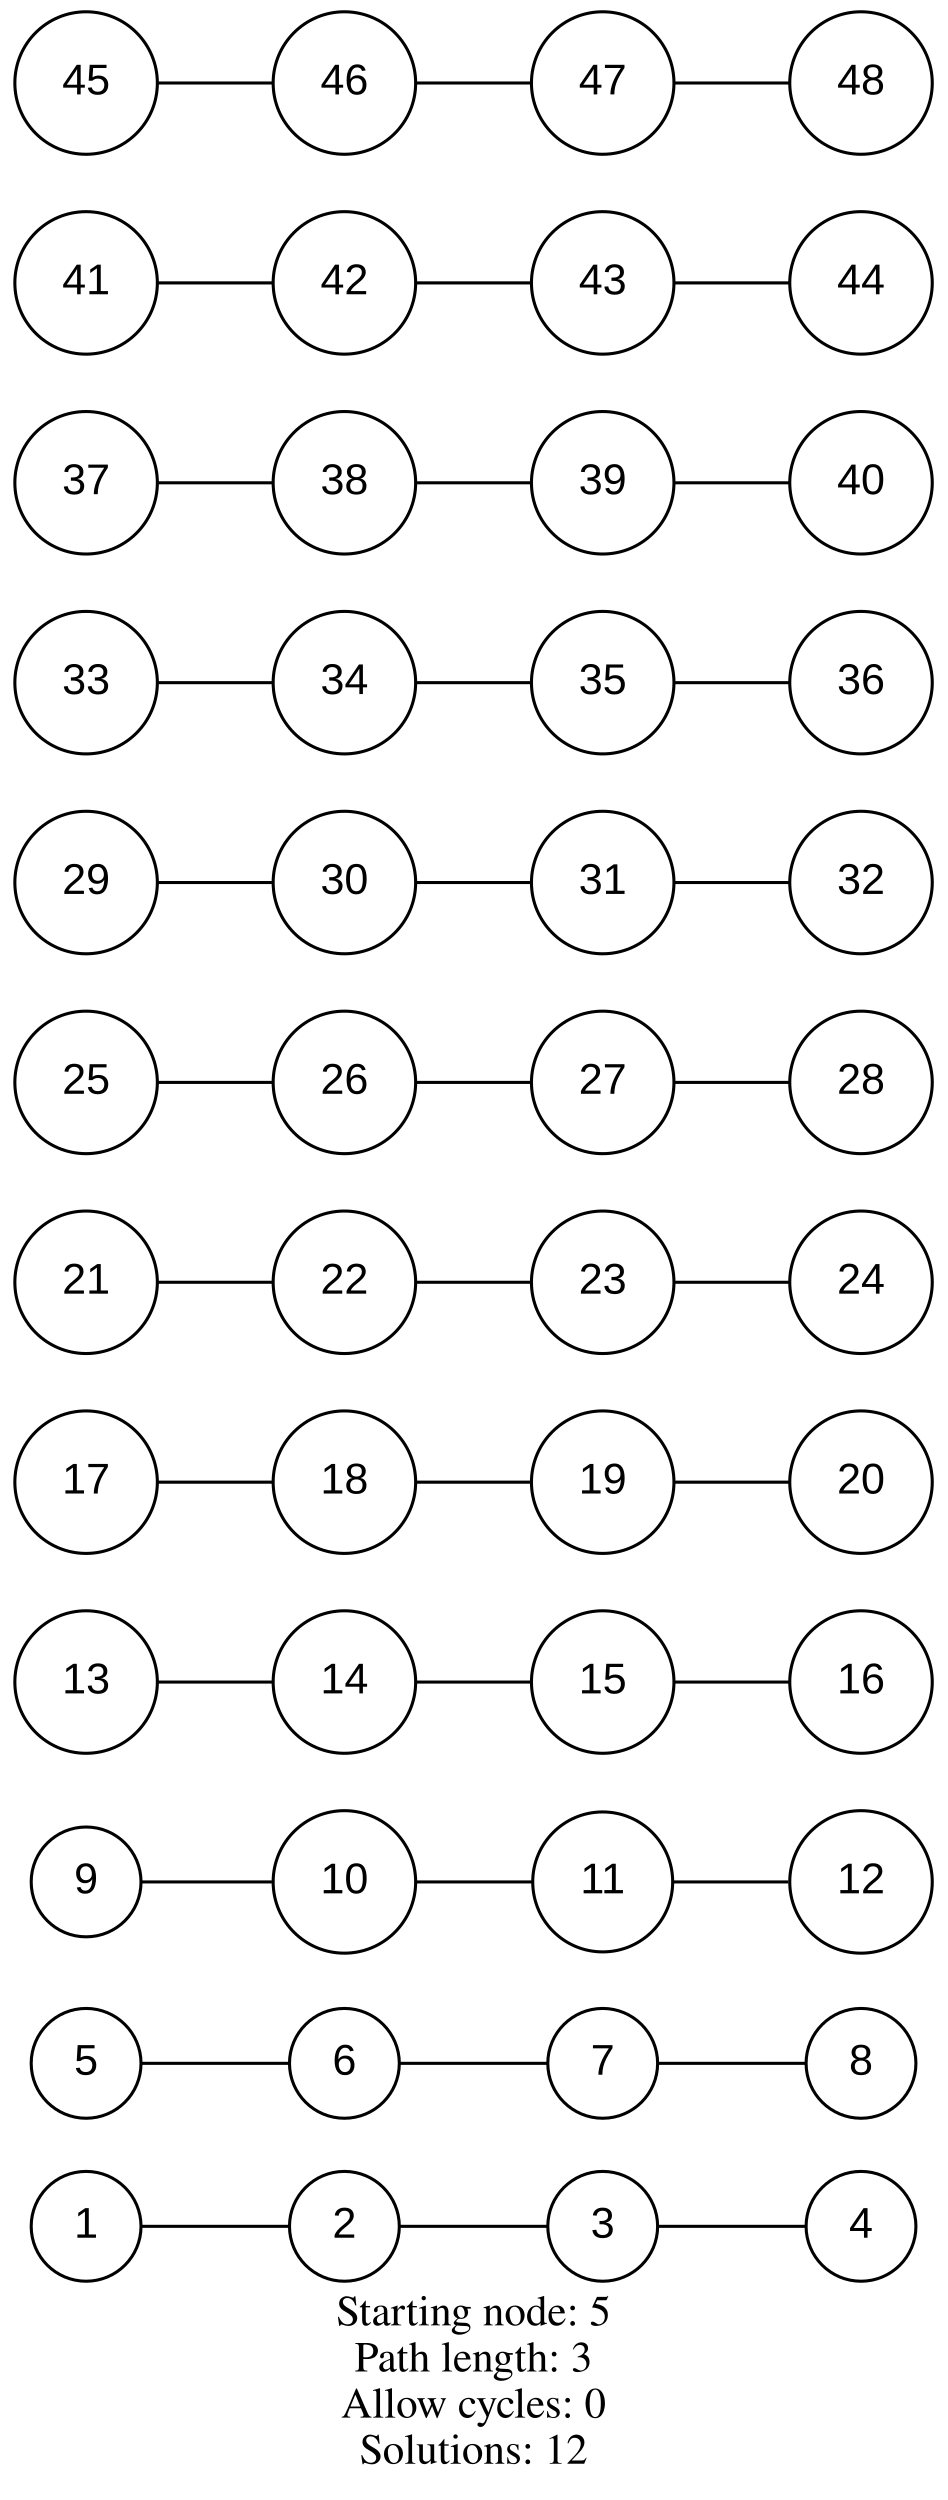
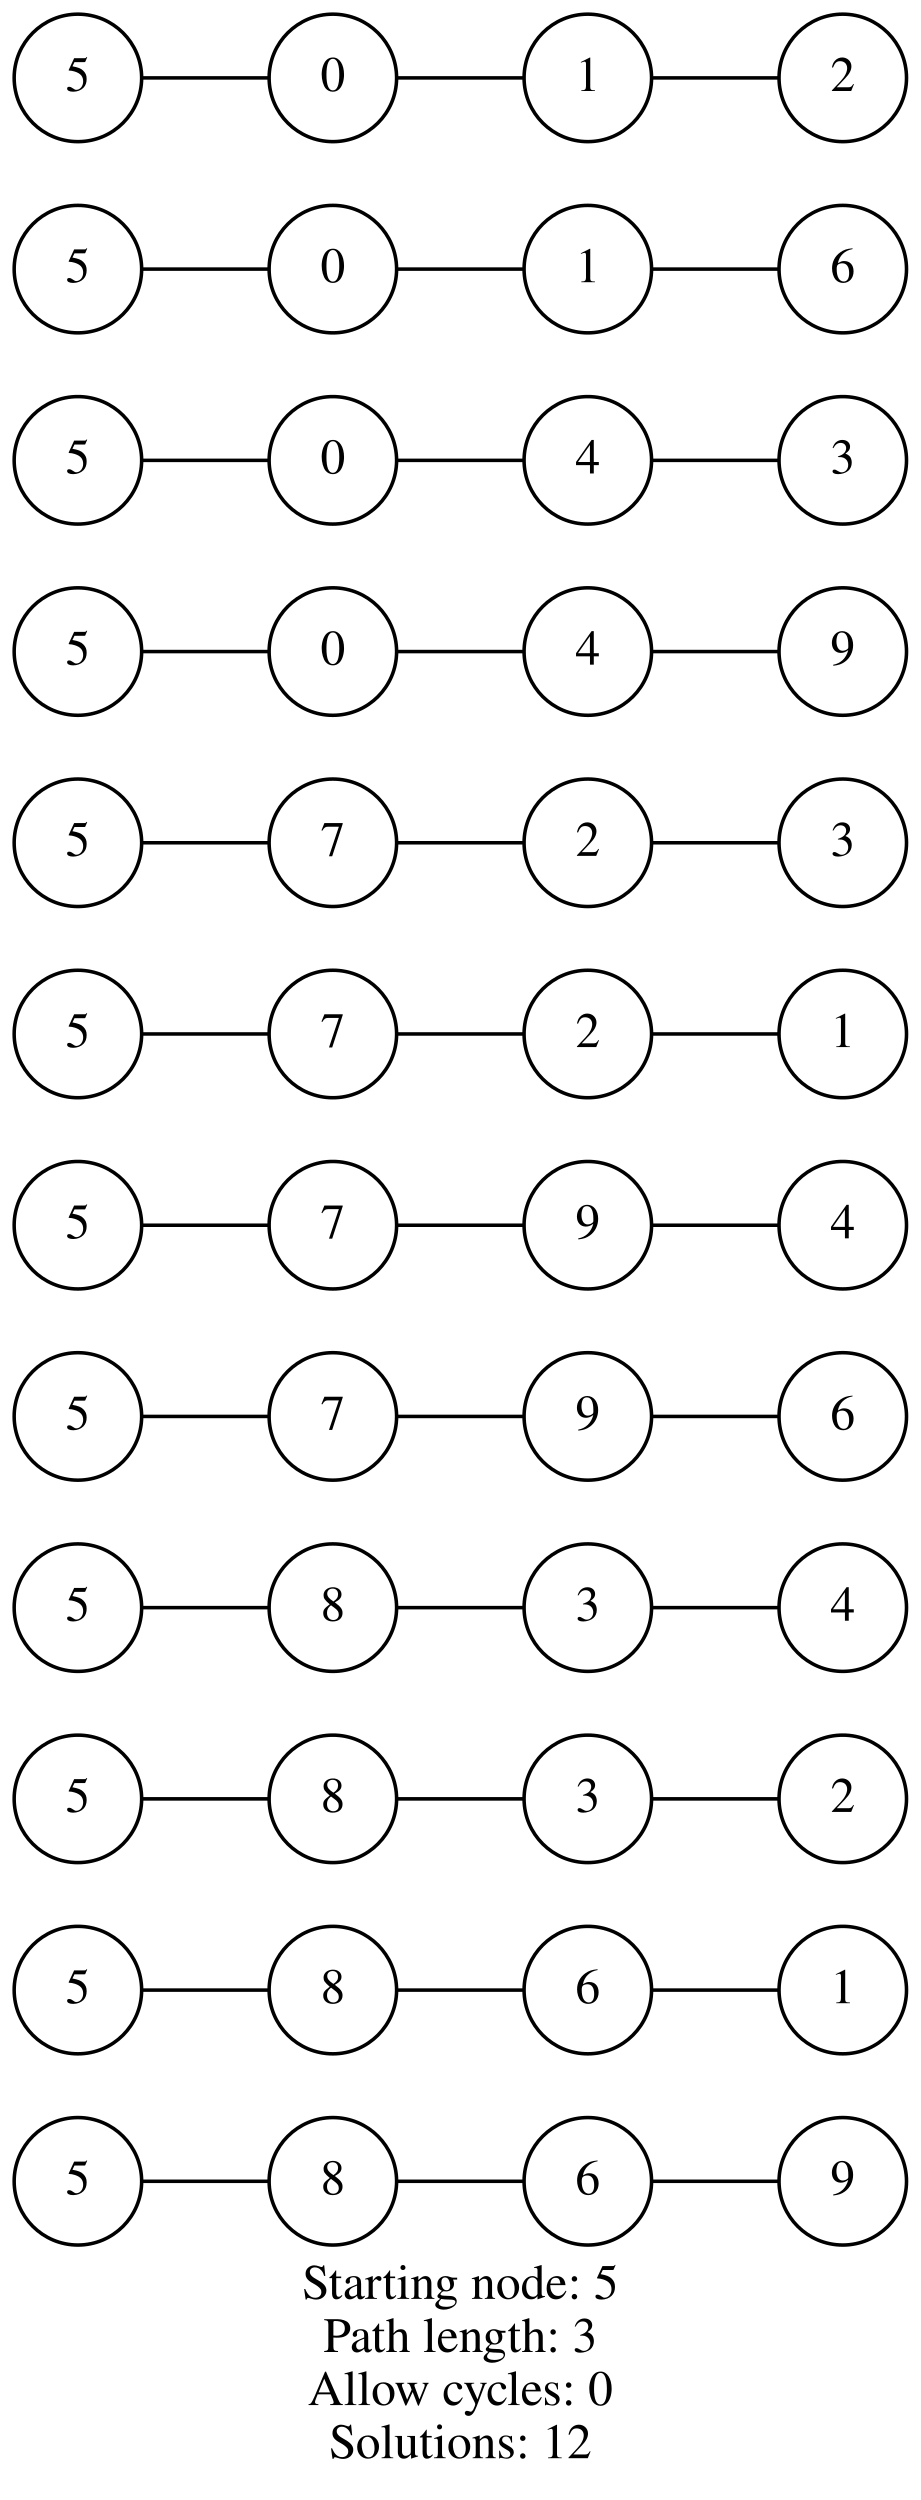
- <svg xmlns="http://www.w3.org/2000/svg" width="308pt" height="813pt" viewBox="0.00 0.00 308.00 813.00">
-   <g id="graph0" class="graph" transform="scale(1 1) rotate(0) translate(4 809)">
-     <polygon fill="white" stroke="white" points="-4,5 -4,-809 305,-809 305,5 -4,5" />
-     <text text-anchor="middle" x="150" y="-52.8" font-family="Times,serif" font-size="14.00">Starting node: 5</text>
-     <text text-anchor="middle" x="150" y="-37.8" font-family="Times,serif" font-size="14.00">Path length: 3</text>
-     <text text-anchor="middle" x="150" y="-22.8" font-family="Times,serif" font-size="14.00">Allow cycles: 0</text>
-     <text text-anchor="middle" x="150" y="-7.8" font-family="Times,serif" font-size="14.00">Solutions: 12</text>
+ <svg xmlns="http://www.w3.org/2000/svg" width="260pt" height="706pt" viewBox="0.00 0.00 260.00 706.00">
+   <g id="graph0" class="graph" transform="scale(1 1) rotate(0) translate(4 702)">
+     <polygon fill="white" stroke="white" points="-4,5 -4,-702 257,-702 257,5 -4,5" />
+     <text text-anchor="middle" x="126" y="-52.8" font-family="Times,serif" font-size="14.00">Starting node: 5</text>
+     <text text-anchor="middle" x="126" y="-37.8" font-family="Times,serif" font-size="14.00">Path length: 3</text>
+     <text text-anchor="middle" x="126" y="-22.8" font-family="Times,serif" font-size="14.00">Allow cycles: 0</text>
+     <text text-anchor="middle" x="126" y="-7.8" font-family="Times,serif" font-size="14.00">Solutions: 12</text>
    <g id="node1" class="node">
-       <ellipse fill="none" stroke="black" cx="24" cy="-85" rx="17.857" ry="17.857" />
-       <text text-anchor="middle" x="24" y="-81.3" font-family="Arial" font-size="14.00">1</text>
+       <ellipse fill="none" stroke="black" cx="18" cy="-86" rx="18" ry="18" />
+       <text text-anchor="middle" x="18" y="-82.3" font-family="Times,serif" font-size="14.00">5</text>
    </g>
    <g id="node2" class="node">
-       <ellipse fill="none" stroke="black" cx="108" cy="-85" rx="17.857" ry="17.857" />
-       <text text-anchor="middle" x="108" y="-81.3" font-family="Arial" font-size="14.00">2</text>
+       <ellipse fill="none" stroke="black" cx="90" cy="-86" rx="18" ry="18" />
+       <text text-anchor="middle" x="90" y="-82.3" font-family="Times,serif" font-size="14.00">8</text>
    </g>
    <g id="edge1" class="edge">
-       <path fill="none" stroke="black" d="M41.99,-85C56.157,-85 76.23,-85 90.312,-85" />
+       <path fill="none" stroke="black" d="M36.303,-86C47.154,-86 61.083,-86 71.896,-86" />
    </g>
    <g id="node3" class="node">
-       <ellipse fill="none" stroke="black" cx="192" cy="-85" rx="17.857" ry="17.857" />
-       <text text-anchor="middle" x="192" y="-81.3" font-family="Arial" font-size="14.00">3</text>
+       <ellipse fill="none" stroke="black" cx="162" cy="-86" rx="18" ry="18" />
+       <text text-anchor="middle" x="162" y="-82.3" font-family="Times,serif" font-size="14.00">6</text>
    </g>
    <g id="edge2" class="edge">
-       <path fill="none" stroke="black" d="M125.99,-85C140.158,-85 160.23,-85 174.312,-85" />
+       <path fill="none" stroke="black" d="M108.303,-86C119.154,-86 133.083,-86 143.896,-86" />
    </g>
    <g id="node4" class="node">
-       <ellipse fill="none" stroke="black" cx="276" cy="-85" rx="17.857" ry="17.857" />
-       <text text-anchor="middle" x="276" y="-81.3" font-family="Arial" font-size="14.00">4</text>
+       <ellipse fill="none" stroke="black" cx="234" cy="-86" rx="18" ry="18" />
+       <text text-anchor="middle" x="234" y="-82.3" font-family="Times,serif" font-size="14.00">9</text>
    </g>
    <g id="edge3" class="edge">
-       <path fill="none" stroke="black" d="M209.99,-85C224.158,-85 244.23,-85 258.312,-85" />
+       <path fill="none" stroke="black" d="M180.303,-86C191.154,-86 205.083,-86 215.896,-86" />
    </g>
    <g id="node5" class="node">
-       <ellipse fill="none" stroke="black" cx="24" cy="-138" rx="17.857" ry="17.857" />
-       <text text-anchor="middle" x="24" y="-134.3" font-family="Arial" font-size="14.00">5</text>
+       <ellipse fill="none" stroke="black" cx="18" cy="-140" rx="18" ry="18" />
+       <text text-anchor="middle" x="18" y="-136.3" font-family="Times,serif" font-size="14.00">5</text>
    </g>
    <g id="node6" class="node">
-       <ellipse fill="none" stroke="black" cx="108" cy="-138" rx="17.857" ry="17.857" />
-       <text text-anchor="middle" x="108" y="-134.3" font-family="Arial" font-size="14.00">6</text>
+       <ellipse fill="none" stroke="black" cx="90" cy="-140" rx="18" ry="18" />
+       <text text-anchor="middle" x="90" y="-136.3" font-family="Times,serif" font-size="14.00">8</text>
    </g>
    <g id="edge4" class="edge">
-       <path fill="none" stroke="black" d="M41.99,-138C56.157,-138 76.23,-138 90.312,-138" />
+       <path fill="none" stroke="black" d="M36.303,-140C47.154,-140 61.083,-140 71.896,-140" />
    </g>
    <g id="node7" class="node">
-       <ellipse fill="none" stroke="black" cx="192" cy="-138" rx="17.857" ry="17.857" />
-       <text text-anchor="middle" x="192" y="-134.3" font-family="Arial" font-size="14.00">7</text>
+       <ellipse fill="none" stroke="black" cx="162" cy="-140" rx="18" ry="18" />
+       <text text-anchor="middle" x="162" y="-136.3" font-family="Times,serif" font-size="14.00">6</text>
    </g>
    <g id="edge5" class="edge">
-       <path fill="none" stroke="black" d="M125.99,-138C140.158,-138 160.23,-138 174.312,-138" />
+       <path fill="none" stroke="black" d="M108.303,-140C119.154,-140 133.083,-140 143.896,-140" />
    </g>
    <g id="node8" class="node">
-       <ellipse fill="none" stroke="black" cx="276" cy="-138" rx="17.857" ry="17.857" />
-       <text text-anchor="middle" x="276" y="-134.3" font-family="Arial" font-size="14.00">8</text>
+       <ellipse fill="none" stroke="black" cx="234" cy="-140" rx="18" ry="18" />
+       <text text-anchor="middle" x="234" y="-136.3" font-family="Times,serif" font-size="14.00">1</text>
    </g>
    <g id="edge6" class="edge">
-       <path fill="none" stroke="black" d="M209.99,-138C224.158,-138 244.23,-138 258.312,-138" />
+       <path fill="none" stroke="black" d="M180.303,-140C191.154,-140 205.083,-140 215.896,-140" />
    </g>
    <g id="node9" class="node">
-       <ellipse fill="none" stroke="black" cx="24" cy="-197" rx="17.857" ry="17.857" />
-       <text text-anchor="middle" x="24" y="-193.3" font-family="Arial" font-size="14.00">9</text>
+       <ellipse fill="none" stroke="black" cx="18" cy="-194" rx="18" ry="18" />
+       <text text-anchor="middle" x="18" y="-190.3" font-family="Times,serif" font-size="14.00">5</text>
    </g>
    <g id="node10" class="node">
-       <ellipse fill="none" stroke="black" cx="108" cy="-197" rx="23.17" ry="23.17" />
-       <text text-anchor="middle" x="108" y="-193.3" font-family="Arial" font-size="14.00">10</text>
+       <ellipse fill="none" stroke="black" cx="90" cy="-194" rx="18" ry="18" />
+       <text text-anchor="middle" x="90" y="-190.3" font-family="Times,serif" font-size="14.00">8</text>
    </g>
    <g id="edge7" class="edge">
-       <path fill="none" stroke="black" d="M41.99,-197C54.281,-197 71.016,-197 84.429,-197" />
+       <path fill="none" stroke="black" d="M36.303,-194C47.154,-194 61.083,-194 71.896,-194" />
    </g>
    <g id="node11" class="node">
-       <ellipse fill="none" stroke="black" cx="192" cy="-197" rx="22.756" ry="22.756" />
-       <text text-anchor="middle" x="192" y="-193.3" font-family="Arial" font-size="14.00">11</text>
+       <ellipse fill="none" stroke="black" cx="162" cy="-194" rx="18" ry="18" />
+       <text text-anchor="middle" x="162" y="-190.3" font-family="Times,serif" font-size="14.00">3</text>
    </g>
    <g id="edge8" class="edge">
-       <path fill="none" stroke="black" d="M131.407,-197C143.167,-197 157.516,-197 169.187,-197" />
+       <path fill="none" stroke="black" d="M108.303,-194C119.154,-194 133.083,-194 143.896,-194" />
    </g>
    <g id="node12" class="node">
-       <ellipse fill="none" stroke="black" cx="276" cy="-197" rx="23.17" ry="23.17" />
-       <text text-anchor="middle" x="276" y="-193.3" font-family="Arial" font-size="14.00">12</text>
+       <ellipse fill="none" stroke="black" cx="234" cy="-194" rx="18" ry="18" />
+       <text text-anchor="middle" x="234" y="-190.3" font-family="Times,serif" font-size="14.00">2</text>
    </g>
    <g id="edge9" class="edge">
-       <path fill="none" stroke="black" d="M214.974,-197C226.55,-197 240.725,-197 252.393,-197" />
+       <path fill="none" stroke="black" d="M180.303,-194C191.154,-194 205.083,-194 215.896,-194" />
    </g>
    <g id="node13" class="node">
-       <ellipse fill="none" stroke="black" cx="24" cy="-262" rx="23.17" ry="23.17" />
-       <text text-anchor="middle" x="24" y="-258.3" font-family="Arial" font-size="14.00">13</text>
+       <ellipse fill="none" stroke="black" cx="18" cy="-248" rx="18" ry="18" />
+       <text text-anchor="middle" x="18" y="-244.3" font-family="Times,serif" font-size="14.00">5</text>
    </g>
    <g id="node14" class="node">
-       <ellipse fill="none" stroke="black" cx="108" cy="-262" rx="23.17" ry="23.17" />
-       <text text-anchor="middle" x="108" y="-258.3" font-family="Arial" font-size="14.00">14</text>
+       <ellipse fill="none" stroke="black" cx="90" cy="-248" rx="18" ry="18" />
+       <text text-anchor="middle" x="90" y="-244.3" font-family="Times,serif" font-size="14.00">8</text>
    </g>
    <g id="edge10" class="edge">
-       <path fill="none" stroke="black" d="M47.407,-262C58.977,-262 73.054,-262 84.62,-262" />
+       <path fill="none" stroke="black" d="M36.303,-248C47.154,-248 61.083,-248 71.896,-248" />
    </g>
    <g id="node15" class="node">
-       <ellipse fill="none" stroke="black" cx="192" cy="-262" rx="23.17" ry="23.17" />
-       <text text-anchor="middle" x="192" y="-258.3" font-family="Arial" font-size="14.00">15</text>
+       <ellipse fill="none" stroke="black" cx="162" cy="-248" rx="18" ry="18" />
+       <text text-anchor="middle" x="162" y="-244.3" font-family="Times,serif" font-size="14.00">3</text>
    </g>
    <g id="edge11" class="edge">
-       <path fill="none" stroke="black" d="M131.407,-262C142.977,-262 157.054,-262 168.62,-262" />
+       <path fill="none" stroke="black" d="M108.303,-248C119.154,-248 133.083,-248 143.896,-248" />
    </g>
    <g id="node16" class="node">
-       <ellipse fill="none" stroke="black" cx="276" cy="-262" rx="23.17" ry="23.17" />
-       <text text-anchor="middle" x="276" y="-258.3" font-family="Arial" font-size="14.00">16</text>
+       <ellipse fill="none" stroke="black" cx="234" cy="-248" rx="18" ry="18" />
+       <text text-anchor="middle" x="234" y="-244.3" font-family="Times,serif" font-size="14.00">4</text>
    </g>
    <g id="edge12" class="edge">
-       <path fill="none" stroke="black" d="M215.407,-262C226.977,-262 241.054,-262 252.62,-262" />
+       <path fill="none" stroke="black" d="M180.303,-248C191.154,-248 205.083,-248 215.896,-248" />
    </g>
    <g id="node17" class="node">
-       <ellipse fill="none" stroke="black" cx="24" cy="-327" rx="23.17" ry="23.17" />
-       <text text-anchor="middle" x="24" y="-323.3" font-family="Arial" font-size="14.00">17</text>
+       <ellipse fill="none" stroke="black" cx="18" cy="-302" rx="18" ry="18" />
+       <text text-anchor="middle" x="18" y="-298.3" font-family="Times,serif" font-size="14.00">5</text>
    </g>
    <g id="node18" class="node">
-       <ellipse fill="none" stroke="black" cx="108" cy="-327" rx="23.17" ry="23.17" />
-       <text text-anchor="middle" x="108" y="-323.3" font-family="Arial" font-size="14.00">18</text>
+       <ellipse fill="none" stroke="black" cx="90" cy="-302" rx="18" ry="18" />
+       <text text-anchor="middle" x="90" y="-298.3" font-family="Times,serif" font-size="14.00">7</text>
    </g>
    <g id="edge13" class="edge">
-       <path fill="none" stroke="black" d="M47.407,-327C58.977,-327 73.054,-327 84.62,-327" />
+       <path fill="none" stroke="black" d="M36.303,-302C47.154,-302 61.083,-302 71.896,-302" />
    </g>
    <g id="node19" class="node">
-       <ellipse fill="none" stroke="black" cx="192" cy="-327" rx="23.17" ry="23.17" />
-       <text text-anchor="middle" x="192" y="-323.3" font-family="Arial" font-size="14.00">19</text>
+       <ellipse fill="none" stroke="black" cx="162" cy="-302" rx="18" ry="18" />
+       <text text-anchor="middle" x="162" y="-298.3" font-family="Times,serif" font-size="14.00">9</text>
    </g>
    <g id="edge14" class="edge">
-       <path fill="none" stroke="black" d="M131.407,-327C142.977,-327 157.054,-327 168.62,-327" />
+       <path fill="none" stroke="black" d="M108.303,-302C119.154,-302 133.083,-302 143.896,-302" />
    </g>
    <g id="node20" class="node">
-       <ellipse fill="none" stroke="black" cx="276" cy="-327" rx="23.17" ry="23.17" />
-       <text text-anchor="middle" x="276" y="-323.3" font-family="Arial" font-size="14.00">20</text>
+       <ellipse fill="none" stroke="black" cx="234" cy="-302" rx="18" ry="18" />
+       <text text-anchor="middle" x="234" y="-298.3" font-family="Times,serif" font-size="14.00">6</text>
    </g>
    <g id="edge15" class="edge">
-       <path fill="none" stroke="black" d="M215.407,-327C226.977,-327 241.054,-327 252.62,-327" />
+       <path fill="none" stroke="black" d="M180.303,-302C191.154,-302 205.083,-302 215.896,-302" />
    </g>
    <g id="node21" class="node">
-       <ellipse fill="none" stroke="black" cx="24" cy="-392" rx="23.17" ry="23.17" />
-       <text text-anchor="middle" x="24" y="-388.3" font-family="Arial" font-size="14.00">21</text>
+       <ellipse fill="none" stroke="black" cx="18" cy="-356" rx="18" ry="18" />
+       <text text-anchor="middle" x="18" y="-352.3" font-family="Times,serif" font-size="14.00">5</text>
    </g>
    <g id="node22" class="node">
-       <ellipse fill="none" stroke="black" cx="108" cy="-392" rx="23.17" ry="23.17" />
-       <text text-anchor="middle" x="108" y="-388.3" font-family="Arial" font-size="14.00">22</text>
+       <ellipse fill="none" stroke="black" cx="90" cy="-356" rx="18" ry="18" />
+       <text text-anchor="middle" x="90" y="-352.3" font-family="Times,serif" font-size="14.00">7</text>
    </g>
    <g id="edge16" class="edge">
-       <path fill="none" stroke="black" d="M47.407,-392C58.977,-392 73.054,-392 84.62,-392" />
+       <path fill="none" stroke="black" d="M36.303,-356C47.154,-356 61.083,-356 71.896,-356" />
    </g>
    <g id="node23" class="node">
-       <ellipse fill="none" stroke="black" cx="192" cy="-392" rx="23.17" ry="23.17" />
-       <text text-anchor="middle" x="192" y="-388.3" font-family="Arial" font-size="14.00">23</text>
+       <ellipse fill="none" stroke="black" cx="162" cy="-356" rx="18" ry="18" />
+       <text text-anchor="middle" x="162" y="-352.3" font-family="Times,serif" font-size="14.00">9</text>
    </g>
    <g id="edge17" class="edge">
-       <path fill="none" stroke="black" d="M131.407,-392C142.977,-392 157.054,-392 168.62,-392" />
+       <path fill="none" stroke="black" d="M108.303,-356C119.154,-356 133.083,-356 143.896,-356" />
    </g>
    <g id="node24" class="node">
-       <ellipse fill="none" stroke="black" cx="276" cy="-392" rx="23.17" ry="23.17" />
-       <text text-anchor="middle" x="276" y="-388.3" font-family="Arial" font-size="14.00">24</text>
+       <ellipse fill="none" stroke="black" cx="234" cy="-356" rx="18" ry="18" />
+       <text text-anchor="middle" x="234" y="-352.3" font-family="Times,serif" font-size="14.00">4</text>
    </g>
    <g id="edge18" class="edge">
-       <path fill="none" stroke="black" d="M215.407,-392C226.977,-392 241.054,-392 252.62,-392" />
+       <path fill="none" stroke="black" d="M180.303,-356C191.154,-356 205.083,-356 215.896,-356" />
    </g>
    <g id="node25" class="node">
-       <ellipse fill="none" stroke="black" cx="24" cy="-457" rx="23.17" ry="23.17" />
-       <text text-anchor="middle" x="24" y="-453.3" font-family="Arial" font-size="14.00">25</text>
+       <ellipse fill="none" stroke="black" cx="18" cy="-410" rx="18" ry="18" />
+       <text text-anchor="middle" x="18" y="-406.3" font-family="Times,serif" font-size="14.00">5</text>
    </g>
    <g id="node26" class="node">
-       <ellipse fill="none" stroke="black" cx="108" cy="-457" rx="23.17" ry="23.17" />
-       <text text-anchor="middle" x="108" y="-453.3" font-family="Arial" font-size="14.00">26</text>
+       <ellipse fill="none" stroke="black" cx="90" cy="-410" rx="18" ry="18" />
+       <text text-anchor="middle" x="90" y="-406.3" font-family="Times,serif" font-size="14.00">7</text>
    </g>
    <g id="edge19" class="edge">
-       <path fill="none" stroke="black" d="M47.407,-457C58.977,-457 73.054,-457 84.62,-457" />
+       <path fill="none" stroke="black" d="M36.303,-410C47.154,-410 61.083,-410 71.896,-410" />
    </g>
    <g id="node27" class="node">
-       <ellipse fill="none" stroke="black" cx="192" cy="-457" rx="23.17" ry="23.17" />
-       <text text-anchor="middle" x="192" y="-453.3" font-family="Arial" font-size="14.00">27</text>
+       <ellipse fill="none" stroke="black" cx="162" cy="-410" rx="18" ry="18" />
+       <text text-anchor="middle" x="162" y="-406.3" font-family="Times,serif" font-size="14.00">2</text>
    </g>
    <g id="edge20" class="edge">
-       <path fill="none" stroke="black" d="M131.407,-457C142.977,-457 157.054,-457 168.62,-457" />
+       <path fill="none" stroke="black" d="M108.303,-410C119.154,-410 133.083,-410 143.896,-410" />
    </g>
    <g id="node28" class="node">
-       <ellipse fill="none" stroke="black" cx="276" cy="-457" rx="23.17" ry="23.17" />
-       <text text-anchor="middle" x="276" y="-453.3" font-family="Arial" font-size="14.00">28</text>
+       <ellipse fill="none" stroke="black" cx="234" cy="-410" rx="18" ry="18" />
+       <text text-anchor="middle" x="234" y="-406.3" font-family="Times,serif" font-size="14.00">1</text>
    </g>
    <g id="edge21" class="edge">
-       <path fill="none" stroke="black" d="M215.407,-457C226.977,-457 241.054,-457 252.62,-457" />
+       <path fill="none" stroke="black" d="M180.303,-410C191.154,-410 205.083,-410 215.896,-410" />
    </g>
    <g id="node29" class="node">
-       <ellipse fill="none" stroke="black" cx="24" cy="-522" rx="23.17" ry="23.17" />
-       <text text-anchor="middle" x="24" y="-518.3" font-family="Arial" font-size="14.00">29</text>
+       <ellipse fill="none" stroke="black" cx="18" cy="-464" rx="18" ry="18" />
+       <text text-anchor="middle" x="18" y="-460.3" font-family="Times,serif" font-size="14.00">5</text>
    </g>
    <g id="node30" class="node">
-       <ellipse fill="none" stroke="black" cx="108" cy="-522" rx="23.17" ry="23.17" />
-       <text text-anchor="middle" x="108" y="-518.3" font-family="Arial" font-size="14.00">30</text>
+       <ellipse fill="none" stroke="black" cx="90" cy="-464" rx="18" ry="18" />
+       <text text-anchor="middle" x="90" y="-460.3" font-family="Times,serif" font-size="14.00">7</text>
    </g>
    <g id="edge22" class="edge">
-       <path fill="none" stroke="black" d="M47.407,-522C58.977,-522 73.054,-522 84.62,-522" />
+       <path fill="none" stroke="black" d="M36.303,-464C47.154,-464 61.083,-464 71.896,-464" />
    </g>
    <g id="node31" class="node">
-       <ellipse fill="none" stroke="black" cx="192" cy="-522" rx="23.17" ry="23.17" />
-       <text text-anchor="middle" x="192" y="-518.3" font-family="Arial" font-size="14.00">31</text>
+       <ellipse fill="none" stroke="black" cx="162" cy="-464" rx="18" ry="18" />
+       <text text-anchor="middle" x="162" y="-460.3" font-family="Times,serif" font-size="14.00">2</text>
    </g>
    <g id="edge23" class="edge">
-       <path fill="none" stroke="black" d="M131.407,-522C142.977,-522 157.054,-522 168.62,-522" />
+       <path fill="none" stroke="black" d="M108.303,-464C119.154,-464 133.083,-464 143.896,-464" />
    </g>
    <g id="node32" class="node">
-       <ellipse fill="none" stroke="black" cx="276" cy="-522" rx="23.17" ry="23.17" />
-       <text text-anchor="middle" x="276" y="-518.3" font-family="Arial" font-size="14.00">32</text>
+       <ellipse fill="none" stroke="black" cx="234" cy="-464" rx="18" ry="18" />
+       <text text-anchor="middle" x="234" y="-460.3" font-family="Times,serif" font-size="14.00">3</text>
    </g>
    <g id="edge24" class="edge">
-       <path fill="none" stroke="black" d="M215.407,-522C226.977,-522 241.054,-522 252.62,-522" />
+       <path fill="none" stroke="black" d="M180.303,-464C191.154,-464 205.083,-464 215.896,-464" />
    </g>
    <g id="node33" class="node">
-       <ellipse fill="none" stroke="black" cx="24" cy="-587" rx="23.17" ry="23.17" />
-       <text text-anchor="middle" x="24" y="-583.3" font-family="Arial" font-size="14.00">33</text>
+       <ellipse fill="none" stroke="black" cx="18" cy="-518" rx="18" ry="18" />
+       <text text-anchor="middle" x="18" y="-514.3" font-family="Times,serif" font-size="14.00">5</text>
    </g>
    <g id="node34" class="node">
-       <ellipse fill="none" stroke="black" cx="108" cy="-587" rx="23.17" ry="23.17" />
-       <text text-anchor="middle" x="108" y="-583.3" font-family="Arial" font-size="14.00">34</text>
+       <ellipse fill="none" stroke="black" cx="90" cy="-518" rx="18" ry="18" />
+       <text text-anchor="middle" x="90" y="-514.3" font-family="Times,serif" font-size="14.00">0</text>
    </g>
    <g id="edge25" class="edge">
-       <path fill="none" stroke="black" d="M47.407,-587C58.977,-587 73.054,-587 84.62,-587" />
+       <path fill="none" stroke="black" d="M36.303,-518C47.154,-518 61.083,-518 71.896,-518" />
    </g>
    <g id="node35" class="node">
-       <ellipse fill="none" stroke="black" cx="192" cy="-587" rx="23.17" ry="23.17" />
-       <text text-anchor="middle" x="192" y="-583.3" font-family="Arial" font-size="14.00">35</text>
+       <ellipse fill="none" stroke="black" cx="162" cy="-518" rx="18" ry="18" />
+       <text text-anchor="middle" x="162" y="-514.3" font-family="Times,serif" font-size="14.00">4</text>
    </g>
    <g id="edge26" class="edge">
-       <path fill="none" stroke="black" d="M131.407,-587C142.977,-587 157.054,-587 168.62,-587" />
+       <path fill="none" stroke="black" d="M108.303,-518C119.154,-518 133.083,-518 143.896,-518" />
    </g>
    <g id="node36" class="node">
-       <ellipse fill="none" stroke="black" cx="276" cy="-587" rx="23.17" ry="23.17" />
-       <text text-anchor="middle" x="276" y="-583.3" font-family="Arial" font-size="14.00">36</text>
+       <ellipse fill="none" stroke="black" cx="234" cy="-518" rx="18" ry="18" />
+       <text text-anchor="middle" x="234" y="-514.3" font-family="Times,serif" font-size="14.00">9</text>
    </g>
    <g id="edge27" class="edge">
-       <path fill="none" stroke="black" d="M215.407,-587C226.977,-587 241.054,-587 252.62,-587" />
+       <path fill="none" stroke="black" d="M180.303,-518C191.154,-518 205.083,-518 215.896,-518" />
    </g>
    <g id="node37" class="node">
-       <ellipse fill="none" stroke="black" cx="24" cy="-652" rx="23.17" ry="23.17" />
-       <text text-anchor="middle" x="24" y="-648.3" font-family="Arial" font-size="14.00">37</text>
+       <ellipse fill="none" stroke="black" cx="18" cy="-572" rx="18" ry="18" />
+       <text text-anchor="middle" x="18" y="-568.3" font-family="Times,serif" font-size="14.00">5</text>
    </g>
    <g id="node38" class="node">
-       <ellipse fill="none" stroke="black" cx="108" cy="-652" rx="23.17" ry="23.17" />
-       <text text-anchor="middle" x="108" y="-648.3" font-family="Arial" font-size="14.00">38</text>
+       <ellipse fill="none" stroke="black" cx="90" cy="-572" rx="18" ry="18" />
+       <text text-anchor="middle" x="90" y="-568.3" font-family="Times,serif" font-size="14.00">0</text>
    </g>
    <g id="edge28" class="edge">
-       <path fill="none" stroke="black" d="M47.407,-652C58.977,-652 73.054,-652 84.62,-652" />
+       <path fill="none" stroke="black" d="M36.303,-572C47.154,-572 61.083,-572 71.896,-572" />
    </g>
    <g id="node39" class="node">
-       <ellipse fill="none" stroke="black" cx="192" cy="-652" rx="23.17" ry="23.17" />
-       <text text-anchor="middle" x="192" y="-648.3" font-family="Arial" font-size="14.00">39</text>
+       <ellipse fill="none" stroke="black" cx="162" cy="-572" rx="18" ry="18" />
+       <text text-anchor="middle" x="162" y="-568.3" font-family="Times,serif" font-size="14.00">4</text>
    </g>
    <g id="edge29" class="edge">
-       <path fill="none" stroke="black" d="M131.407,-652C142.977,-652 157.054,-652 168.62,-652" />
+       <path fill="none" stroke="black" d="M108.303,-572C119.154,-572 133.083,-572 143.896,-572" />
    </g>
    <g id="node40" class="node">
-       <ellipse fill="none" stroke="black" cx="276" cy="-652" rx="23.17" ry="23.17" />
-       <text text-anchor="middle" x="276" y="-648.3" font-family="Arial" font-size="14.00">40</text>
+       <ellipse fill="none" stroke="black" cx="234" cy="-572" rx="18" ry="18" />
+       <text text-anchor="middle" x="234" y="-568.3" font-family="Times,serif" font-size="14.00">3</text>
    </g>
    <g id="edge30" class="edge">
-       <path fill="none" stroke="black" d="M215.407,-652C226.977,-652 241.054,-652 252.62,-652" />
+       <path fill="none" stroke="black" d="M180.303,-572C191.154,-572 205.083,-572 215.896,-572" />
    </g>
    <g id="node41" class="node">
-       <ellipse fill="none" stroke="black" cx="24" cy="-717" rx="23.17" ry="23.17" />
-       <text text-anchor="middle" x="24" y="-713.3" font-family="Arial" font-size="14.00">41</text>
+       <ellipse fill="none" stroke="black" cx="18" cy="-626" rx="18" ry="18" />
+       <text text-anchor="middle" x="18" y="-622.3" font-family="Times,serif" font-size="14.00">5</text>
    </g>
    <g id="node42" class="node">
-       <ellipse fill="none" stroke="black" cx="108" cy="-717" rx="23.17" ry="23.17" />
-       <text text-anchor="middle" x="108" y="-713.3" font-family="Arial" font-size="14.00">42</text>
+       <ellipse fill="none" stroke="black" cx="90" cy="-626" rx="18" ry="18" />
+       <text text-anchor="middle" x="90" y="-622.3" font-family="Times,serif" font-size="14.00">0</text>
    </g>
    <g id="edge31" class="edge">
-       <path fill="none" stroke="black" d="M47.407,-717C58.977,-717 73.054,-717 84.62,-717" />
+       <path fill="none" stroke="black" d="M36.303,-626C47.154,-626 61.083,-626 71.896,-626" />
    </g>
    <g id="node43" class="node">
-       <ellipse fill="none" stroke="black" cx="192" cy="-717" rx="23.17" ry="23.17" />
-       <text text-anchor="middle" x="192" y="-713.3" font-family="Arial" font-size="14.00">43</text>
+       <ellipse fill="none" stroke="black" cx="162" cy="-626" rx="18" ry="18" />
+       <text text-anchor="middle" x="162" y="-622.3" font-family="Times,serif" font-size="14.00">1</text>
    </g>
    <g id="edge32" class="edge">
-       <path fill="none" stroke="black" d="M131.407,-717C142.977,-717 157.054,-717 168.62,-717" />
+       <path fill="none" stroke="black" d="M108.303,-626C119.154,-626 133.083,-626 143.896,-626" />
    </g>
    <g id="node44" class="node">
-       <ellipse fill="none" stroke="black" cx="276" cy="-717" rx="23.17" ry="23.17" />
-       <text text-anchor="middle" x="276" y="-713.3" font-family="Arial" font-size="14.00">44</text>
+       <ellipse fill="none" stroke="black" cx="234" cy="-626" rx="18" ry="18" />
+       <text text-anchor="middle" x="234" y="-622.3" font-family="Times,serif" font-size="14.00">6</text>
    </g>
    <g id="edge33" class="edge">
-       <path fill="none" stroke="black" d="M215.407,-717C226.977,-717 241.054,-717 252.62,-717" />
+       <path fill="none" stroke="black" d="M180.303,-626C191.154,-626 205.083,-626 215.896,-626" />
    </g>
    <g id="node45" class="node">
-       <ellipse fill="none" stroke="black" cx="24" cy="-782" rx="23.17" ry="23.17" />
-       <text text-anchor="middle" x="24" y="-778.3" font-family="Arial" font-size="14.00">45</text>
+       <ellipse fill="none" stroke="black" cx="18" cy="-680" rx="18" ry="18" />
+       <text text-anchor="middle" x="18" y="-676.3" font-family="Times,serif" font-size="14.00">5</text>
    </g>
    <g id="node46" class="node">
-       <ellipse fill="none" stroke="black" cx="108" cy="-782" rx="23.17" ry="23.17" />
-       <text text-anchor="middle" x="108" y="-778.3" font-family="Arial" font-size="14.00">46</text>
+       <ellipse fill="none" stroke="black" cx="90" cy="-680" rx="18" ry="18" />
+       <text text-anchor="middle" x="90" y="-676.3" font-family="Times,serif" font-size="14.00">0</text>
    </g>
    <g id="edge34" class="edge">
-       <path fill="none" stroke="black" d="M47.407,-782C58.977,-782 73.054,-782 84.62,-782" />
+       <path fill="none" stroke="black" d="M36.303,-680C47.154,-680 61.083,-680 71.896,-680" />
    </g>
    <g id="node47" class="node">
-       <ellipse fill="none" stroke="black" cx="192" cy="-782" rx="23.17" ry="23.17" />
-       <text text-anchor="middle" x="192" y="-778.3" font-family="Arial" font-size="14.00">47</text>
+       <ellipse fill="none" stroke="black" cx="162" cy="-680" rx="18" ry="18" />
+       <text text-anchor="middle" x="162" y="-676.3" font-family="Times,serif" font-size="14.00">1</text>
    </g>
    <g id="edge35" class="edge">
-       <path fill="none" stroke="black" d="M131.407,-782C142.977,-782 157.054,-782 168.62,-782" />
+       <path fill="none" stroke="black" d="M108.303,-680C119.154,-680 133.083,-680 143.896,-680" />
    </g>
    <g id="node48" class="node">
-       <ellipse fill="none" stroke="black" cx="276" cy="-782" rx="23.17" ry="23.17" />
-       <text text-anchor="middle" x="276" y="-778.3" font-family="Arial" font-size="14.00">48</text>
+       <ellipse fill="none" stroke="black" cx="234" cy="-680" rx="18" ry="18" />
+       <text text-anchor="middle" x="234" y="-676.3" font-family="Times,serif" font-size="14.00">2</text>
    </g>
    <g id="edge36" class="edge">
-       <path fill="none" stroke="black" d="M215.407,-782C226.977,-782 241.054,-782 252.62,-782" />
+       <path fill="none" stroke="black" d="M180.303,-680C191.154,-680 205.083,-680 215.896,-680" />
    </g>
  </g>
</svg>
